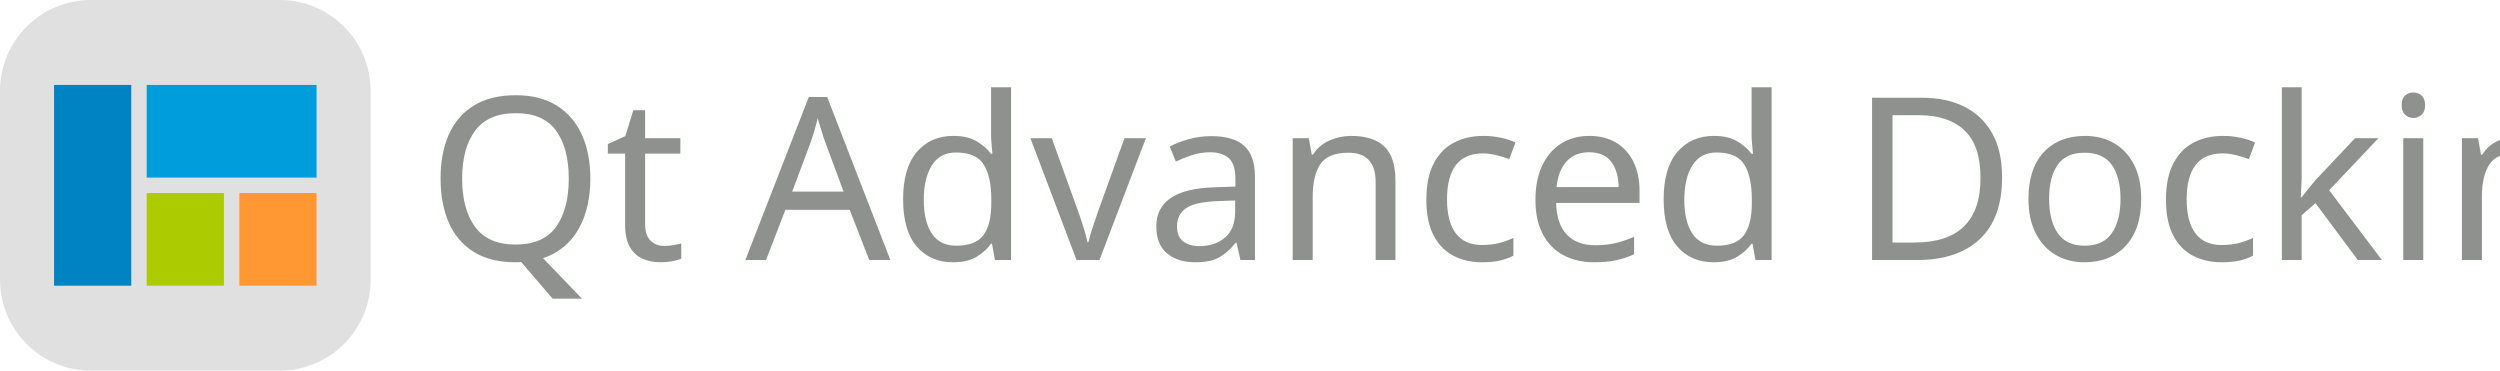
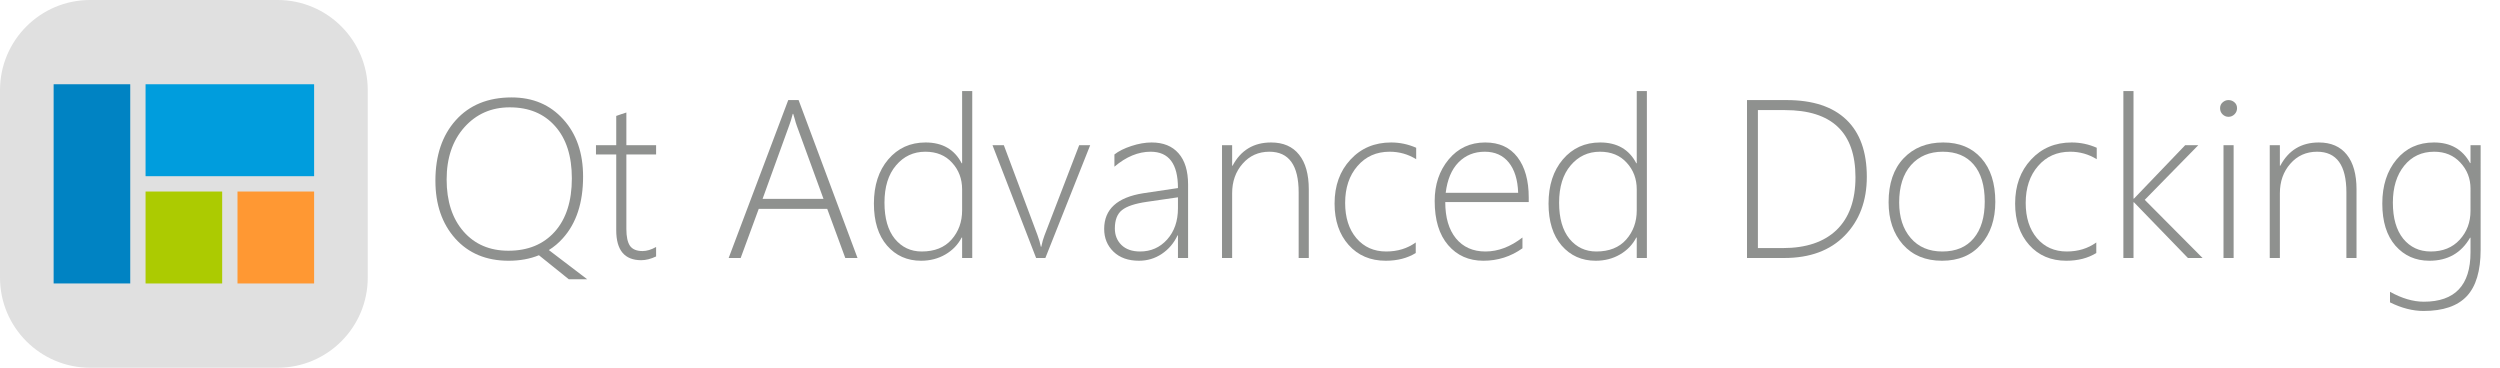
- <svg xmlns="http://www.w3.org/2000/svg" version="1.1" viewBox="0 0 6907.303 1023.99" id="svg26" width="6907.303" height="1023.99">
-   <defs id="defs30" />
-   <text xml:space="preserve" style="font-style:normal;font-weight:normal;font-size:40px;line-height:1.25;font-family:sans-serif;fill:#000000;fill-opacity:1;stroke:none" x="1251.102" y="1305.496" id="text9788">
-     <tspan id="tspan9786" x="1251.102" y="1305.496" />
+ <svg xmlns="http://www.w3.org/2000/svg" width="1032" height="151.81" version="1.1" viewBox="0 0 1032 151.81">
+   <text x="1251.102" y="1305.496" fill="#000000" font-family="sans-serif" font-size="40px" style="line-height:1.25" xml:space="preserve">
+     <tspan x="1251.102" y="1305.496" />
  </text>
-   <text xml:space="preserve" style="font-style:normal;font-weight:normal;font-size:628.003px;line-height:1.25;font-family:sans-serif;fill:#8f918f;fill-opacity:1;stroke:none;stroke-width:1" x="1178.922" y="718.373" id="text15608">
-     <tspan id="tspan15606" x="1178.922" y="718.373" style="font-style:normal;font-variant:normal;font-weight:300;font-stretch:normal;font-size:628.003px;font-family:'Segoe UI';-inkscape-font-specification:'Segoe UI Light';fill:#8f918f;fill-opacity:1;stroke-width:1">Qt Advanced Docking</tspan>
-   </text>
-   <g id="g94691" transform="translate(581.2303,1750.523)">
-     <path d="m 191.64,-726.533 h -521.75 c -138.69,0 -251.12,-112.43 -251.12,-251.12 v -521.75 c 0,-138.69 112.43,-251.12 251.12,-251.12 h 521.75 c 138.69,0 251.12,112.43 251.12,251.12 v 521.75 c 0,138.69 -112.43,251.12 -251.12,251.12 z" fill="#707070" id="path4-5" style="mix-blend-mode:normal;fill:#e0e0e0;fill-opacity:1;fill-rule:nonzero" />
-     <path id="path927" style="mix-blend-mode:normal;fill:#009ddd;fill-opacity:1;fill-rule:nonzero" d="m -175.9,-1515.863 v 256 h 469.33 v -256 z" />
-     <path id="path16513" style="mix-blend-mode:normal;fill:#ff9833;fill-opacity:1;fill-rule:nonzero" d="m 80.1,-1217.193 v 256 H 293.43 v -256 z" />
-     <path id="path16513-5" style="mix-blend-mode:normal;fill:#accb01;fill-opacity:1;fill-rule:nonzero" d="m -175.9,-1217.193 v 256 H 37.43 v -256 z" />
-     <path id="path24788" style="mix-blend-mode:normal;fill:#0083c3;fill-opacity:1;fill-rule:nonzero" d="m -431.9,-1515.863 v 554.67 h 213.33 v -554.67 z" />
+   <g transform="scale(.14825)" stroke-width="6.745">
+     <g fill="#8f918f" aria-label="Qt Advanced Docking">
+       <path d="m1416.3 726.04q-93.219 0-148.72-61.942-55.196-61.942-55.196-160.99 0-105.18 56.729-168.35 57.035-63.475 155.47-63.475 88.926 0 143.82 61.022 55.196 60.715 55.196 159.45 0 109.16-56.422 171.72-17.479 19.625-38.944 32.811l106.71 81.26h-51.209l-83.1-66.848q-37.41 15.332-84.327 15.332zm3.066-427.15q-76.66 0-126.34 55.502-49.369 55.502-49.369 145.35 0 90.766 46.916 144.74 46.916 53.662 125.11 53.662 81.567 0 129.1-53.049 47.53-53.356 47.53-148.41 0-93.219-46.61-145.35-46.303-52.436-126.34-52.436z" />
+       <path d="m1826.9 714.08q-22.078 10.426-41.397 10.426-69.608 0-69.608-83.407v-210.97h-56.422v-25.758h56.422v-81.567q6.746-2.453 14.106-4.906 7.359-2.147 14.106-4.6v91.073h82.793v25.758h-82.793v207.29q0 32.504 10.119 47.223 10.426 14.412 34.957 14.412 17.479 0 37.717-11.346z" />
+       <path d="m2353.7 718.37-50.289-136.76h-190.73l-50.289 136.76h-33.424l165.89-439.72h28.824l164.05 439.72zm-134.92-367.97q-3.373-9.199-5.519-18.092-2.147-7.666-4.6-15.332h-1.226q-5.213 20.238-10.119 32.811l-73.901 203.92h169.57z" />
+       <path d="m2679 718.37v-57.035h-1.227q-15.332 29.744-45.383 47.223-30.051 17.479-67.768 17.479-57.955 0-94.752-42.317-36.49-42.317-36.49-116.83 0-76.047 39.864-122.96 40.17-47.223 103.95-47.223 70.528 0 100.58 57.955h1.227v-201.16h28.211v464.87zm0-191.04q0-43.85-27.904-74.207-27.598-30.664-74.514-30.664-49.369 0-81.567 38.024-32.198 37.717-32.198 103.95 0 65.008 28.824 100.58 29.131 35.264 74.821 35.264 53.662 0 83.1-33.117 29.438-33.424 29.438-81.26z" />
+       <path d="m2910.8 718.37h-25.758l-121.43-314h31.584l93.526 249.91q6.746 18.092 9.506 32.811h1.227q3.986-19.318 8.893-31.584l96.592-251.14h30.664z" />
+       <path d="m3280 718.37v-62.862h-1.226q-15.026 32.197-43.85 51.516-28.518 19.012-63.475 19.012-44.77 0-70.834-25.145t-26.065-63.475q0-82.18 108.86-99.352l96.592-14.412q0-101.19-76.047-101.19-51.822 0-100.89 41.703v-34.037q17.479-13.799 47.223-23.611 30.051-9.813 56.422-9.813 48.449 0 74.821 30.051 26.678 30.051 26.678 87.393v204.22zm-86.473-156.39q-49.369 7.053-69.301 22.998-19.932 15.639-19.932 51.209 0 27.904 18.398 45.996 18.705 18.092 51.822 18.092 45.383 0 75.434-33.424 30.051-33.731 30.051-86.78v-30.664z" />
+       <path d="m3616.1 718.37v-182.76q0-113.15-81.567-113.15-45.383 0-74.514 33.424-29.131 33.117-29.131 82.18v180.31h-28.211v-314h28.211v57.035h1.227q34.344-64.701 107.32-64.701 50.903 0 77.887 34.037 26.984 33.731 26.984 96.592v191.04z" />
+       <path d="m3942.1 704.57q-34.957 21.465-83.407 21.465-64.088 0-103.34-43.85-39.25-44.156-39.25-115.3 0-74.821 44.156-122.35 44.156-47.836 113.46-47.836 35.877 0 69.608 14.719v31.891q-33.731-20.852-73.901-20.852-55.196 0-89.54 39.863-34.344 39.557-34.344 102.73 0 61.022 31.278 98.125 31.584 37.104 83.1 37.104 47.223 0 82.18-25.145z" />
+       <path d="m4024.3 562.6q0 64.701 29.744 101.19 30.051 36.49 82.18 36.49 52.742 0 103.03-38.944v30.051q-48.756 34.651-108.86 34.651-60.715 0-98.126-43.543-37.41-43.543-37.41-122.96 0-68.688 38.944-115.6 39.25-47.223 101.81-47.223 58.569 0 89.846 41.09t31.278 112.23v12.572zm203-25.758q-1.84-54.276-26.065-84.327-24.225-30.051-66.848-30.051-44.156 0-73.287 29.744-28.824 29.438-35.57 84.633z" />
+       <path d="m4557.5 718.37v-57.035h-1.227q-15.332 29.744-45.383 47.223-30.051 17.479-67.768 17.479-57.955 0-94.752-42.317-36.49-42.317-36.49-116.83 0-76.047 39.863-122.96 40.17-47.223 103.95-47.223 70.528 0 100.58 57.955h1.227v-201.16h28.211v464.87zm0-191.04q0-43.85-27.904-74.207-27.598-30.664-74.514-30.664-49.369 0-81.567 38.024-32.197 37.717-32.197 103.95 0 65.008 28.824 100.58 29.131 35.264 74.821 35.264 53.662 0 83.1-33.117 29.438-33.424 29.438-81.26z" />
+       <path d="m4864.5 718.37v-439.72h110.08q109.47 0 166.51 54.582 57.035 54.582 57.035 159.15 0 100.58-61.328 163.44-61.022 62.555-168.65 62.555zm30.358-411.82v384.22h68.994q97.819 0 150.25-50.596 52.436-50.903 52.436-146.57 0-187.05-196.56-187.05z" />
+       <path d="m5407.5 726.04q-68.688 0-108.86-45.076-39.863-45.383-39.863-117.75 0-78.194 41.703-122.35 42.01-44.156 110.39-44.156 67.155 0 106.1 43.85 38.944 43.85 38.944 121.43 0 73.287-39.863 118.67-39.557 45.383-108.55 45.383zm2.147-303.58q-55.502 0-88.62 37.41-32.811 37.41-32.811 103.95 0 61.635 32.197 99.045 32.197 37.41 88.006 37.41 56.729 0 87.393-36.797t30.664-102.11q0-67.155-30.664-103.03-30.358-35.877-86.166-35.877z" />
+       <path d="m5837.1 704.57q-34.957 21.465-83.407 21.465-64.088 0-103.34-43.85-39.25-44.156-39.25-115.3 0-74.821 44.156-122.35 44.156-47.836 113.46-47.836 35.877 0 69.608 14.719v31.891q-33.731-20.852-73.901-20.852-55.196 0-89.54 39.863-34.344 39.557-34.344 102.73 0 61.022 31.278 98.125 31.584 37.104 83.1 37.104 47.223 0 82.18-25.145z" />
+       <path d="m6092.2 718.37-150.25-155.16h-1.227v155.16h-28.211v-464.87h28.211v299.59h1.227l142.59-148.72h36.49l-149.03 152.09 160.99 161.91z" />
+       <path d="m6205.1 325.26q-9.199 0-16.252-6.746-7.053-6.746-7.053-17.172 0-10.119 7.053-16.252 7.359-6.439 16.252-6.439 9.506 0 16.559 6.133 7.359 6.133 7.359 16.559 0 9.813-7.053 16.865-7.053 7.053-16.865 7.053zm-13.799 393.12v-314h28.211v314z" />
+       <path d="m6533.5 718.37v-182.76q0-113.15-81.567-113.15-45.383 0-74.514 33.424-29.131 33.117-29.131 82.18v180.31h-28.211v-314h28.211v57.035h1.226q34.344-64.701 107.32-64.701 50.902 0 77.887 34.037 26.984 33.731 26.984 96.592v191.04z" />
+       <path d="m6907.3 695.07q0 88.62-38.637 129.71-38.637 41.09-120.2 41.09-45.383 0-93.526-23.918v-29.438q49.676 27.598 94.139 27.598 130.02 0 130.02-137.38v-40.783h-1.227q-37.104 64.088-113.15 64.088-57.955 0-94.752-42.01-36.49-42.01-36.49-117.14t39.557-122.66q39.557-47.53 104.26-47.53 69.301 0 100.58 57.342h1.227v-49.676h28.211zm-28.211-170.19q0-41.703-28.211-72.061-27.904-30.358-72.981-30.358-51.822 0-83.407 38.944-31.584 38.944-31.584 103.03 0 64.395 28.824 100.27 29.131 35.57 76.66 35.57 50.596 0 80.647-32.811 30.051-32.811 30.051-80.34z" />
+     </g>
+     <g transform="translate(581.23 1750.5)">
+       <path d="m191.64-726.53h-521.75c-138.69 0-251.12-112.43-251.12-251.12v-521.75c0-138.69 112.43-251.12 251.12-251.12h521.75c138.69 0 251.12 112.43 251.12 251.12v521.75c0 138.69-112.43 251.12-251.12 251.12z" fill="#e0e0e0" style="mix-blend-mode:normal" />
+       <path d="m-175.9-1515.9v256h469.33v-256z" fill="#009ddd" style="mix-blend-mode:normal" />
+       <path d="m80.1-1217.2v256h213.33v-256z" fill="#ff9833" style="mix-blend-mode:normal" />
+       <path d="m-175.9-1217.2v256h213.33v-256z" fill="#accb01" style="mix-blend-mode:normal" />
+       <path d="m-431.9-1515.9v554.67h213.33v-554.67z" fill="#0083c3" style="mix-blend-mode:normal" />
+     </g>
  </g>
</svg>
